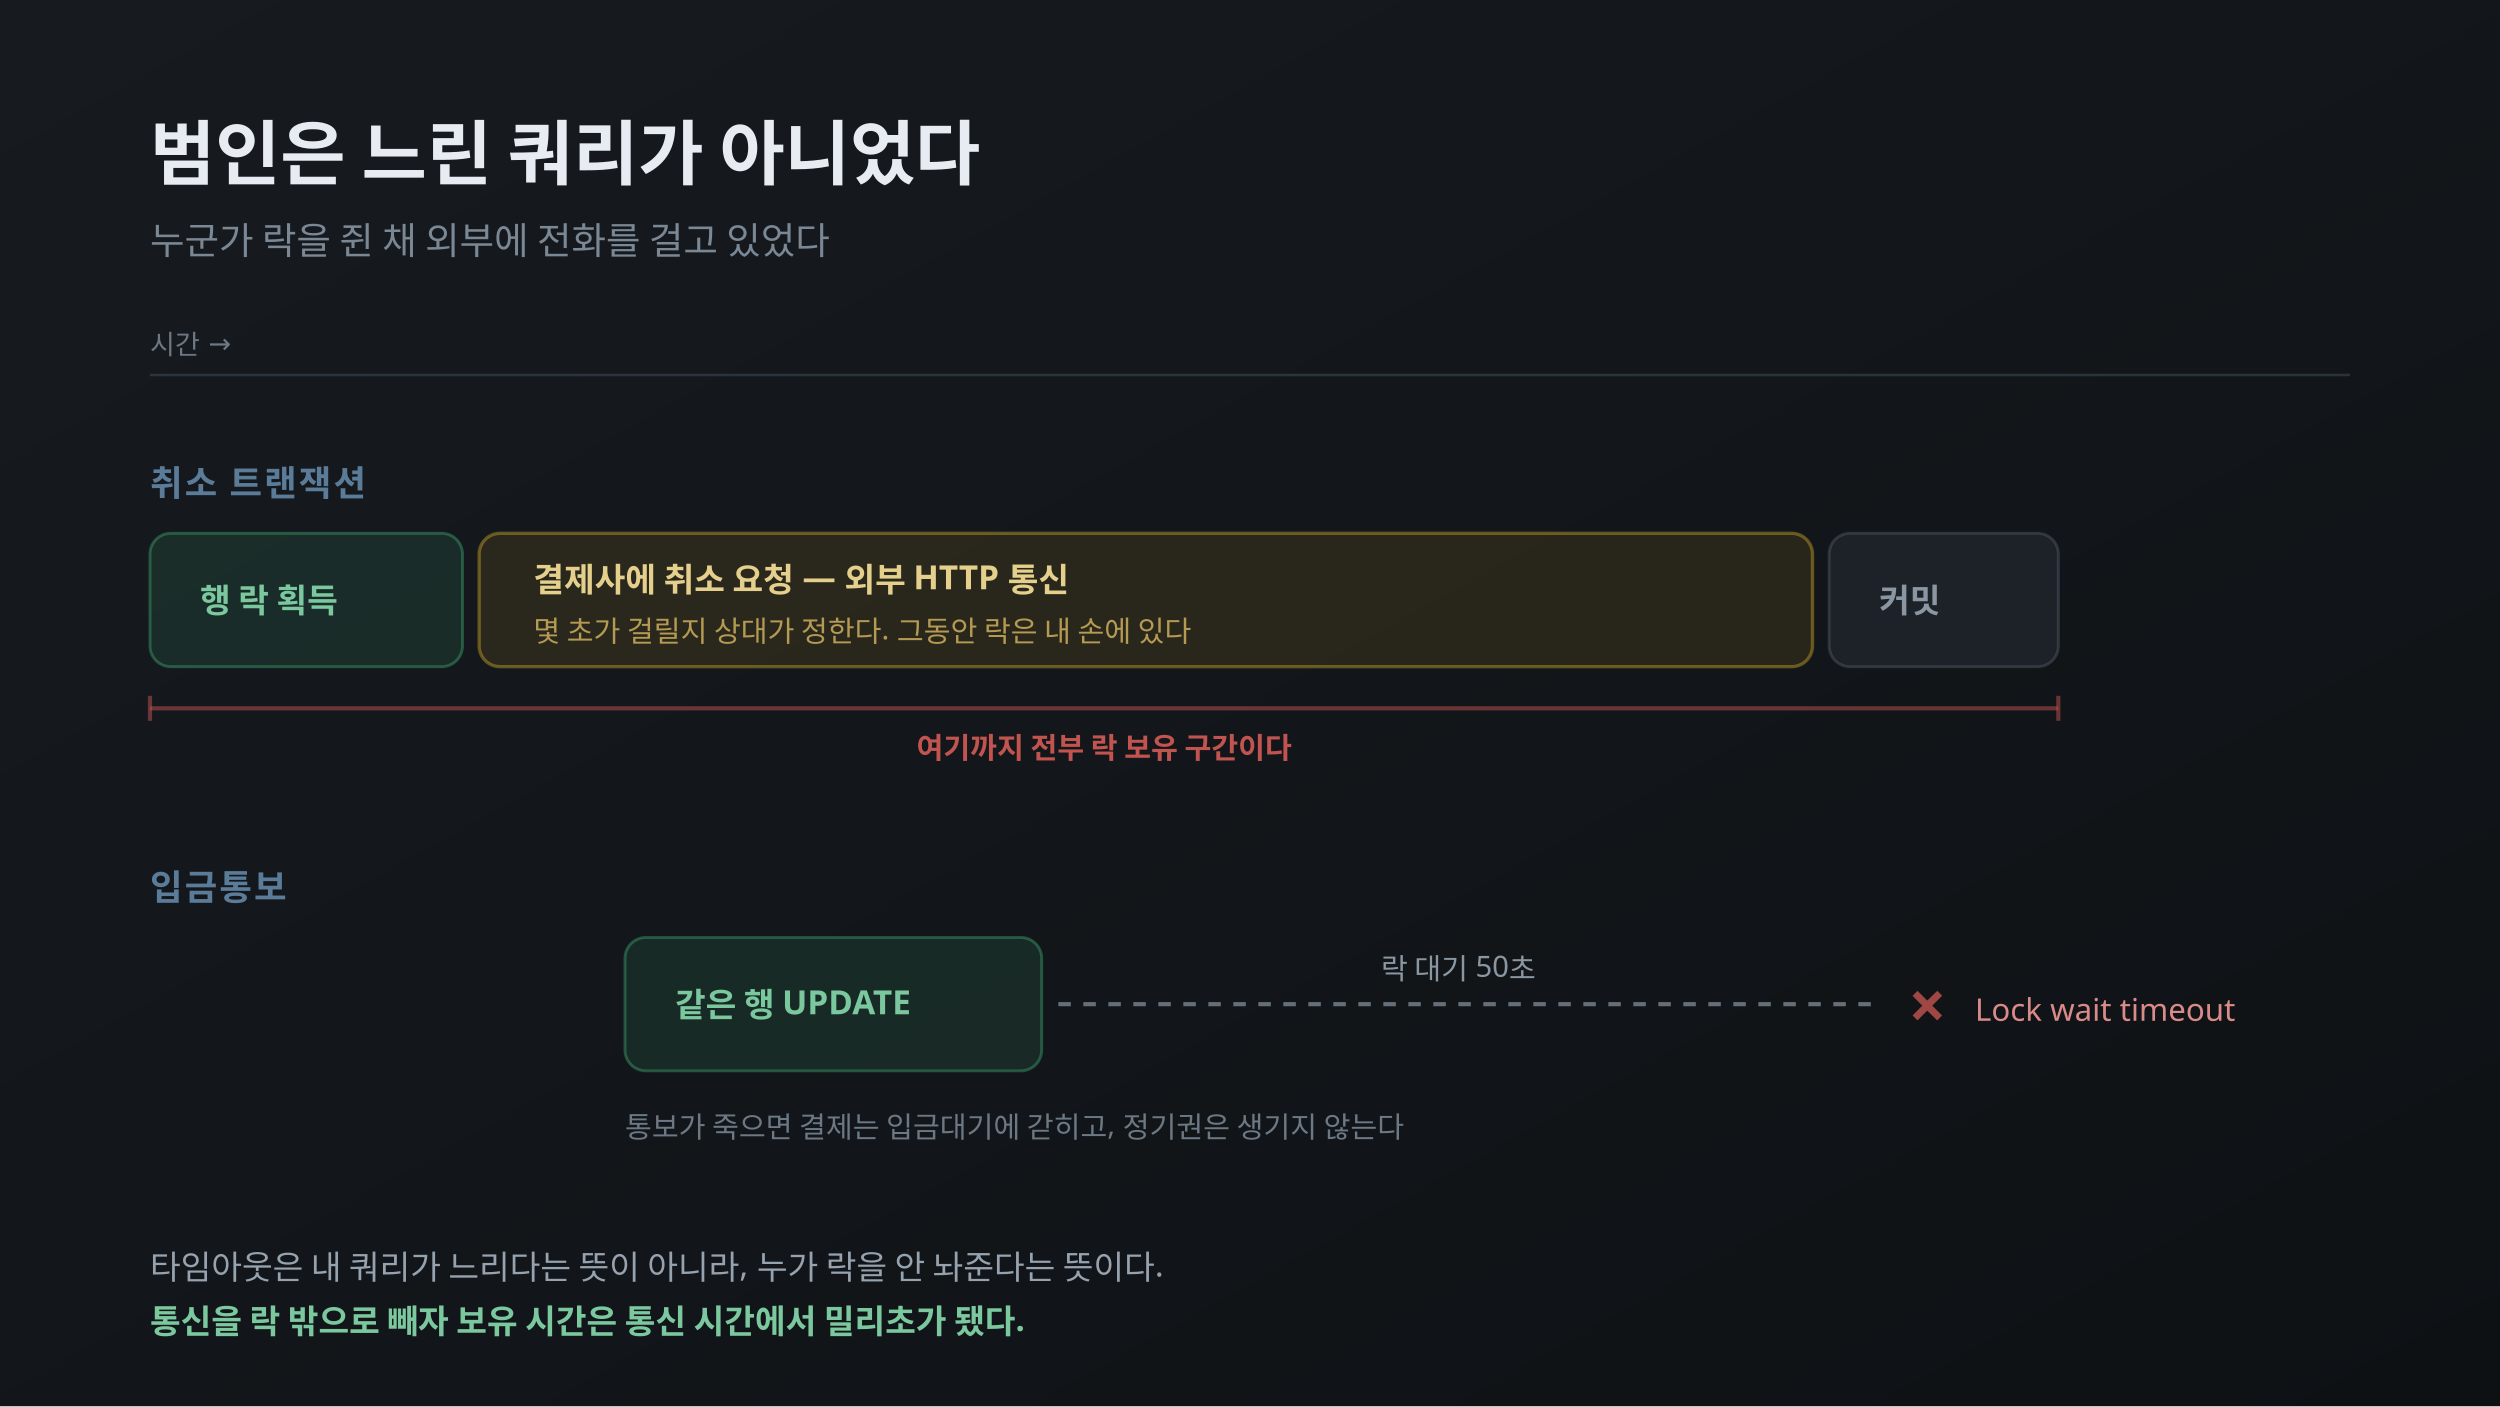
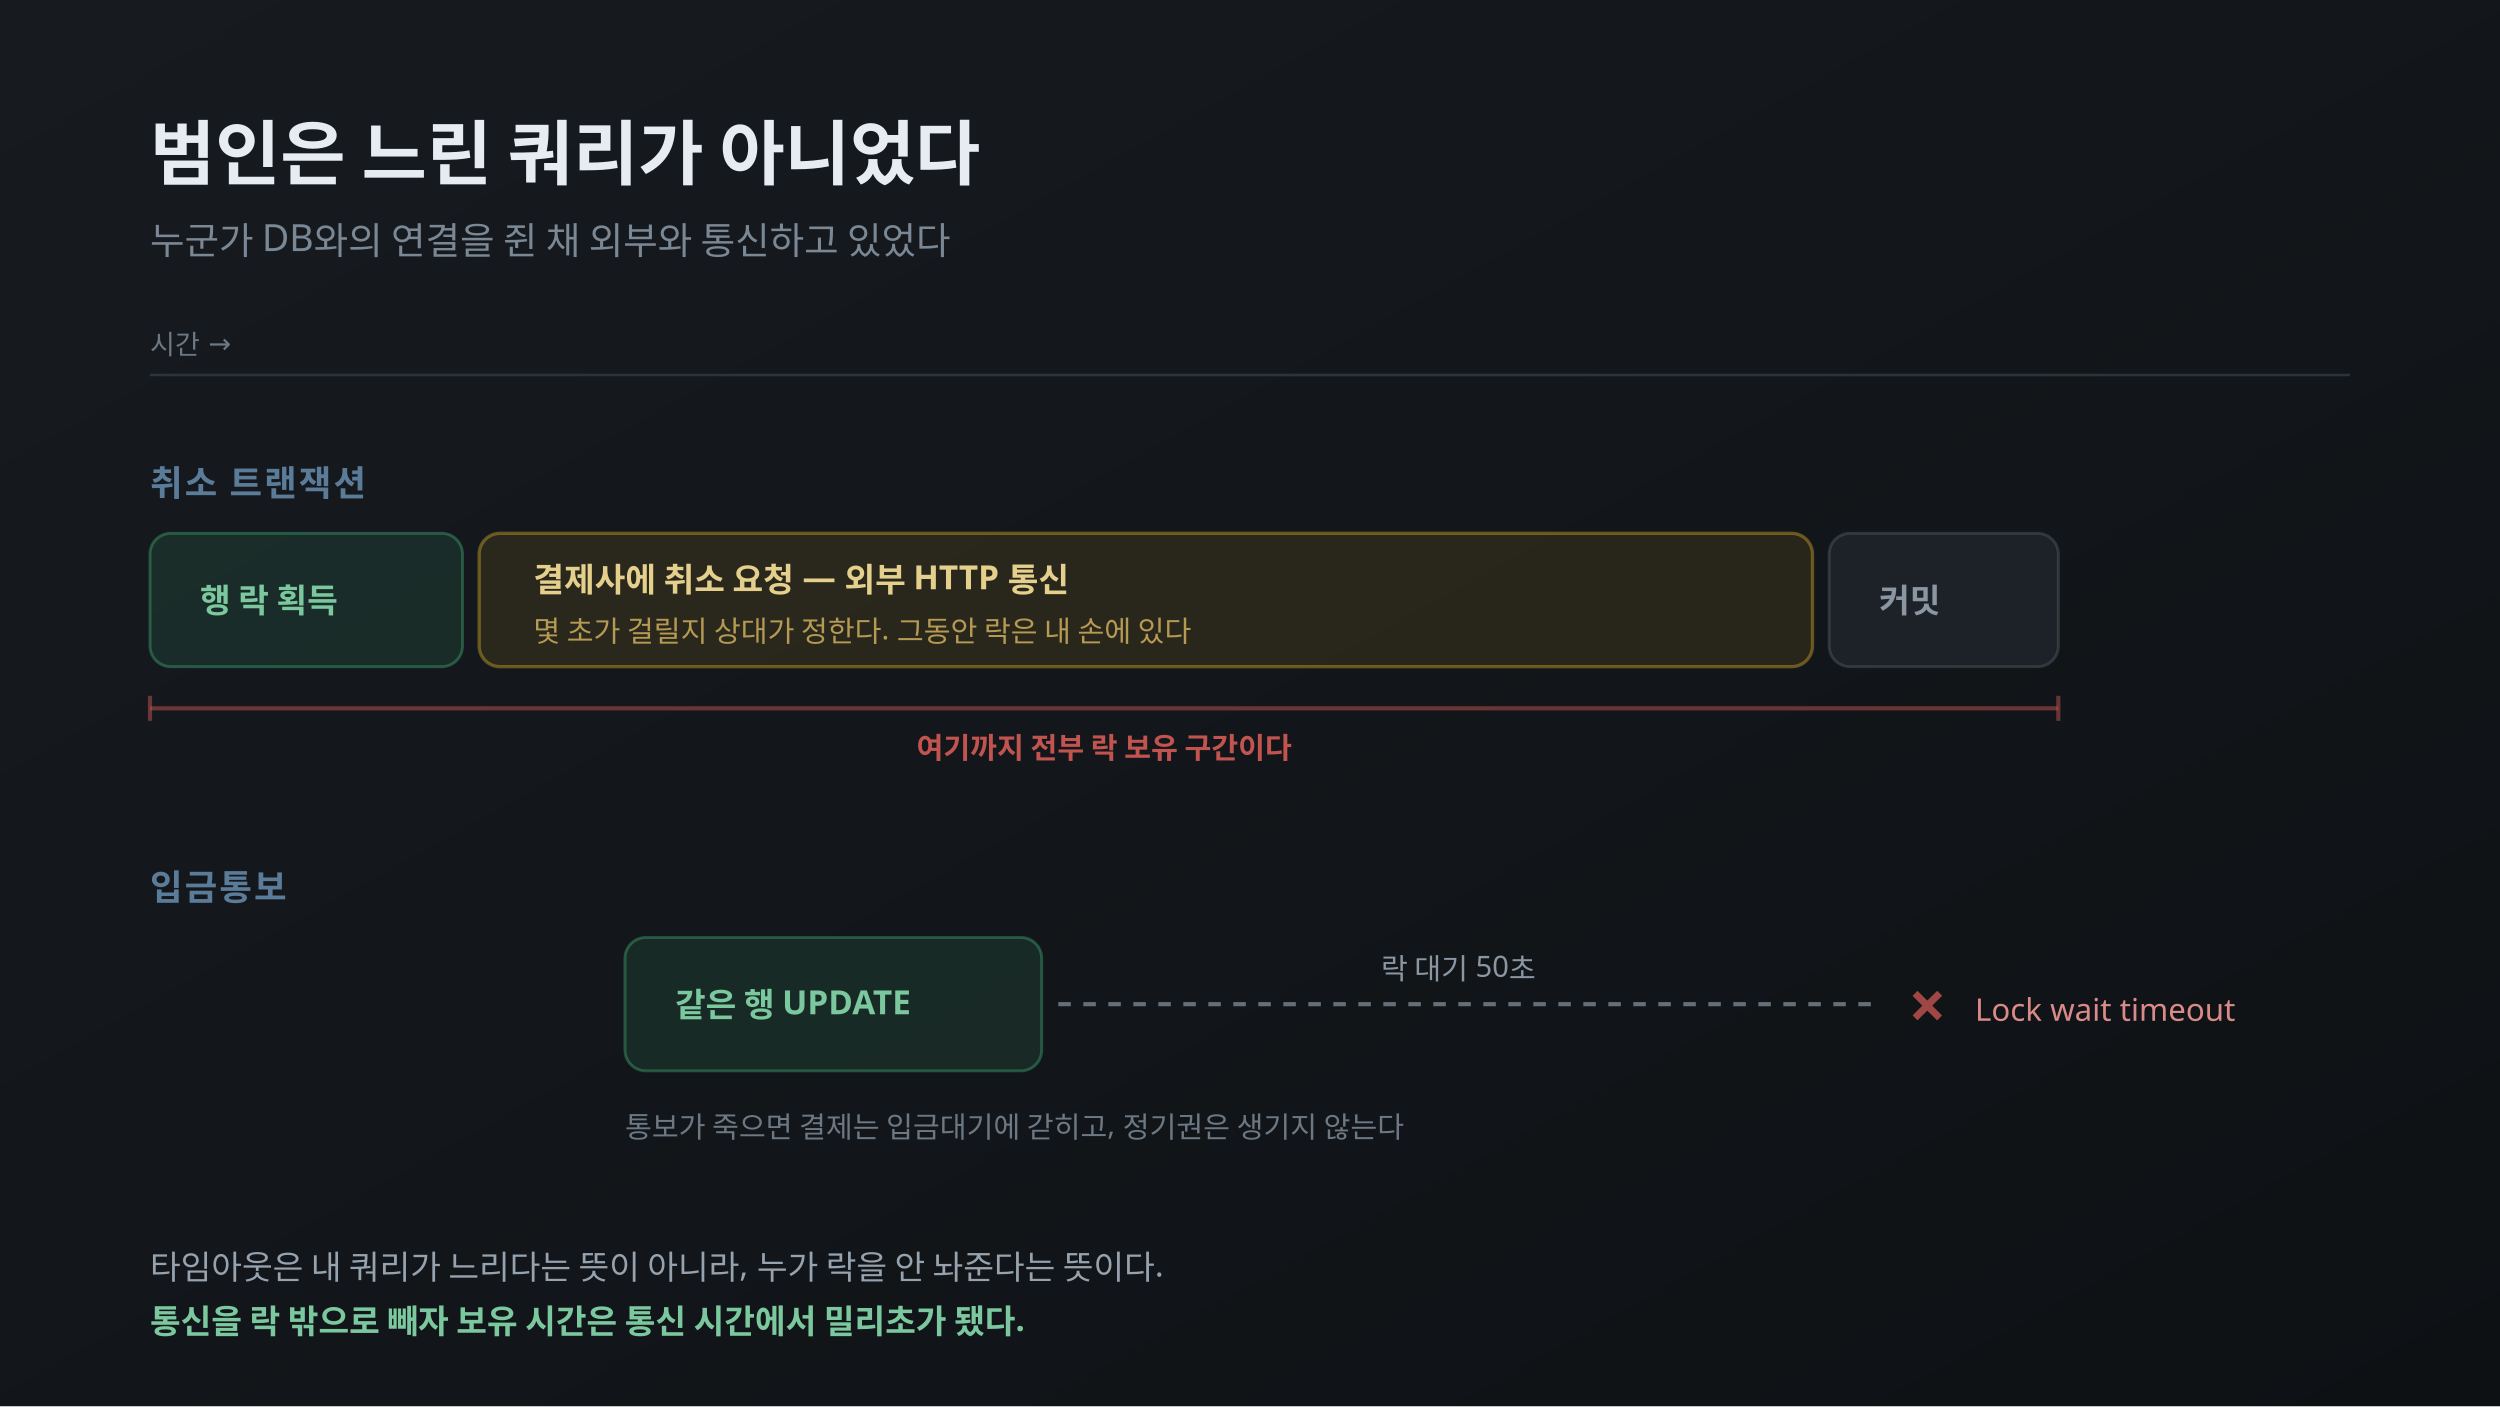
<svg xmlns="http://www.w3.org/2000/svg" viewBox="0 0 1200 675" width="1200" height="675" font-family="Pretendard, Malgun Gothic, sans-serif">
  <defs>
    <linearGradient id="bg13" x1="0" y1="0" x2="1" y2="1">
      <stop offset="0%" stop-color="#171B20" />
      <stop offset="100%" stop-color="#0E1114" />
    </linearGradient>
  </defs>
  <rect width="1200" height="675" fill="url(#bg13)" />
  <text x="72" y="86" font-size="34" font-weight="800" fill="#E7ECF2">범인은 느린 쿼리가 아니었다</text>
-   <text x="72" y="122" font-size="18" fill="#7A8794">누군가 락을 쥔 채 외부에 전화를 걸고 있었다</text>
+   <text x="72" y="122" font-size="18" fill="#7A8794">누군가 DB와의 연결을 쥔 채 외부와 통신하고 있었다</text>
  <path d="M72 180 L1128 180" stroke="#3B4650" stroke-width="1.2" stroke-opacity="0.6" />
  <text x="72" y="170" font-size="13" fill="#6C7883">시간 →</text>
  <text x="72" y="238" font-size="17" font-weight="700" fill="#5B7C99" letter-spacing="1">취소 트랜잭션</text>
  <rect x="72" y="256" width="150" height="64" rx="10" fill="#3FA974" fill-opacity="0.14" stroke="#3FA974" stroke-opacity="0.42" stroke-width="1.4" />
  <text x="96" y="294" font-size="16" font-weight="700" fill="#7BC79E">행 락 획득</text>
  <rect x="230" y="256" width="640" height="64" rx="10" fill="#C9A227" fill-opacity="0.12" stroke="#C9A227" stroke-opacity="0.45" stroke-width="1.6" />
  <text x="256" y="284" font-size="16" font-weight="700" fill="#E4D08C">결제사에 취소 요청 — 외부 HTTP 통신</text>
  <text x="256" y="308" font-size="14" fill="#B49A52">몇 초가 걸릴지 상대가 정한다. 그동안 락은 내 손에 있다</text>
  <rect x="878" y="256" width="110" height="64" rx="10" fill="#3B4650" fill-opacity="0.28" stroke="#4A5560" stroke-opacity="0.5" stroke-width="1.4" />
  <text x="902" y="294" font-size="16" font-weight="700" fill="#8A96A2">커밋</text>
  <path d="M72 340 L988 340" stroke="#C25450" stroke-width="2" stroke-opacity="0.5" />
  <path d="M72 334 L72 346" stroke="#C25450" stroke-width="2" stroke-opacity="0.5" />
  <path d="M988 334 L988 346" stroke="#C25450" stroke-width="2" stroke-opacity="0.5" />
  <text x="530" y="364" font-size="14" font-weight="700" fill="#C25450" text-anchor="middle">여기까지 전부 락 보유 구간이다</text>
  <text x="72" y="432" font-size="17" font-weight="700" fill="#5B7C99" letter-spacing="1">입금통보</text>
  <rect x="300" y="450" width="200" height="64" rx="10" fill="#3FA974" fill-opacity="0.14" stroke="#3FA974" stroke-opacity="0.42" stroke-width="1.4" />
  <text x="324" y="488" font-size="16" font-weight="700" fill="#7BC79E">같은 행 UPDATE</text>
  <path d="M508 482 L900 482" stroke="#8A96A2" stroke-width="2" stroke-dasharray="6 6" stroke-opacity="0.7" />
  <text x="700" y="470" font-size="14" fill="#8A96A2" text-anchor="middle">락 대기 50초</text>
  <text x="916" y="494" font-size="32" font-weight="800" fill="#C25450" fill-opacity="0.8">×</text>
  <text x="948" y="490" font-size="15" fill="#D98B88">Lock wait timeout</text>
  <text x="300" y="546" font-size="14" fill="#6C7883">통보가 죽으면 결제는 입금대기에 갇히고, 정기권은 생기지 않는다</text>
  <text x="72" y="614" font-size="16" fill="#96A2AE">타임아웃은 내 쿼리가 느리다는 뜻이 아니라, 누가 락을 안 놔준다는 뜻이다.</text>
  <text x="72" y="640" font-size="16" font-weight="700" fill="#7BC79E">통신을 락 밖으로 빼자 보유 시간은 통신 시간에서 밀리초가 됐다.</text>
</svg>
